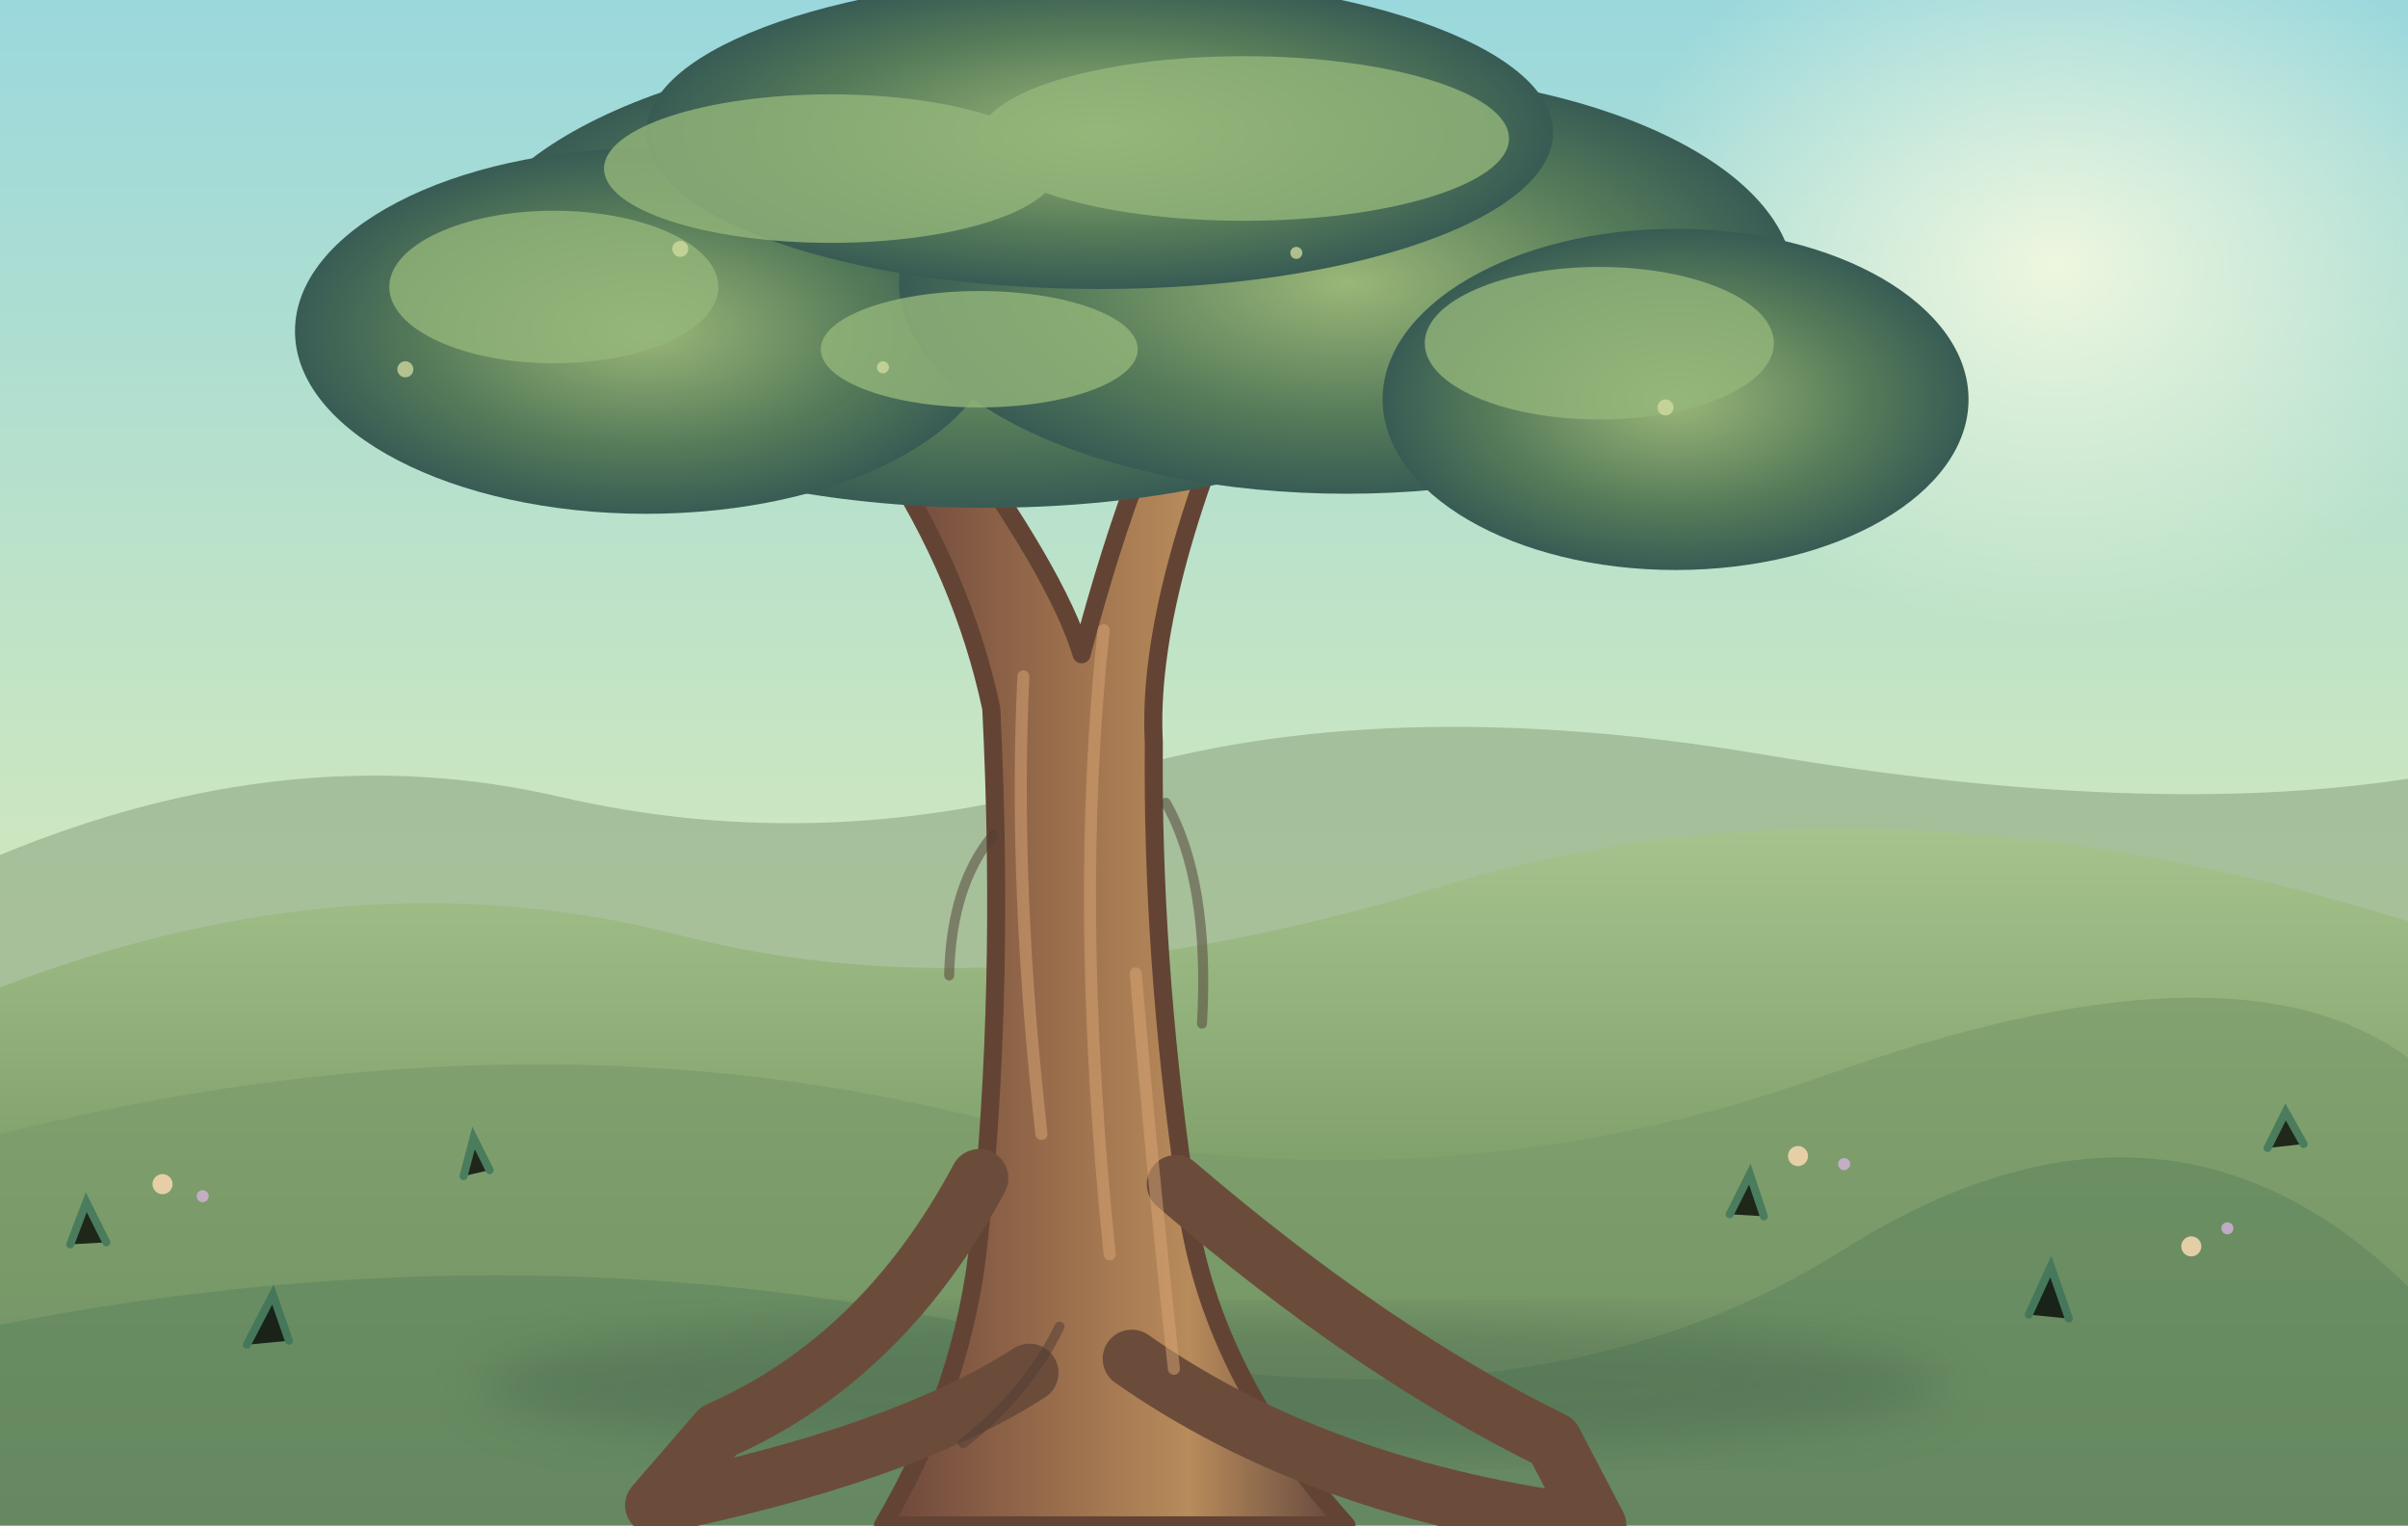
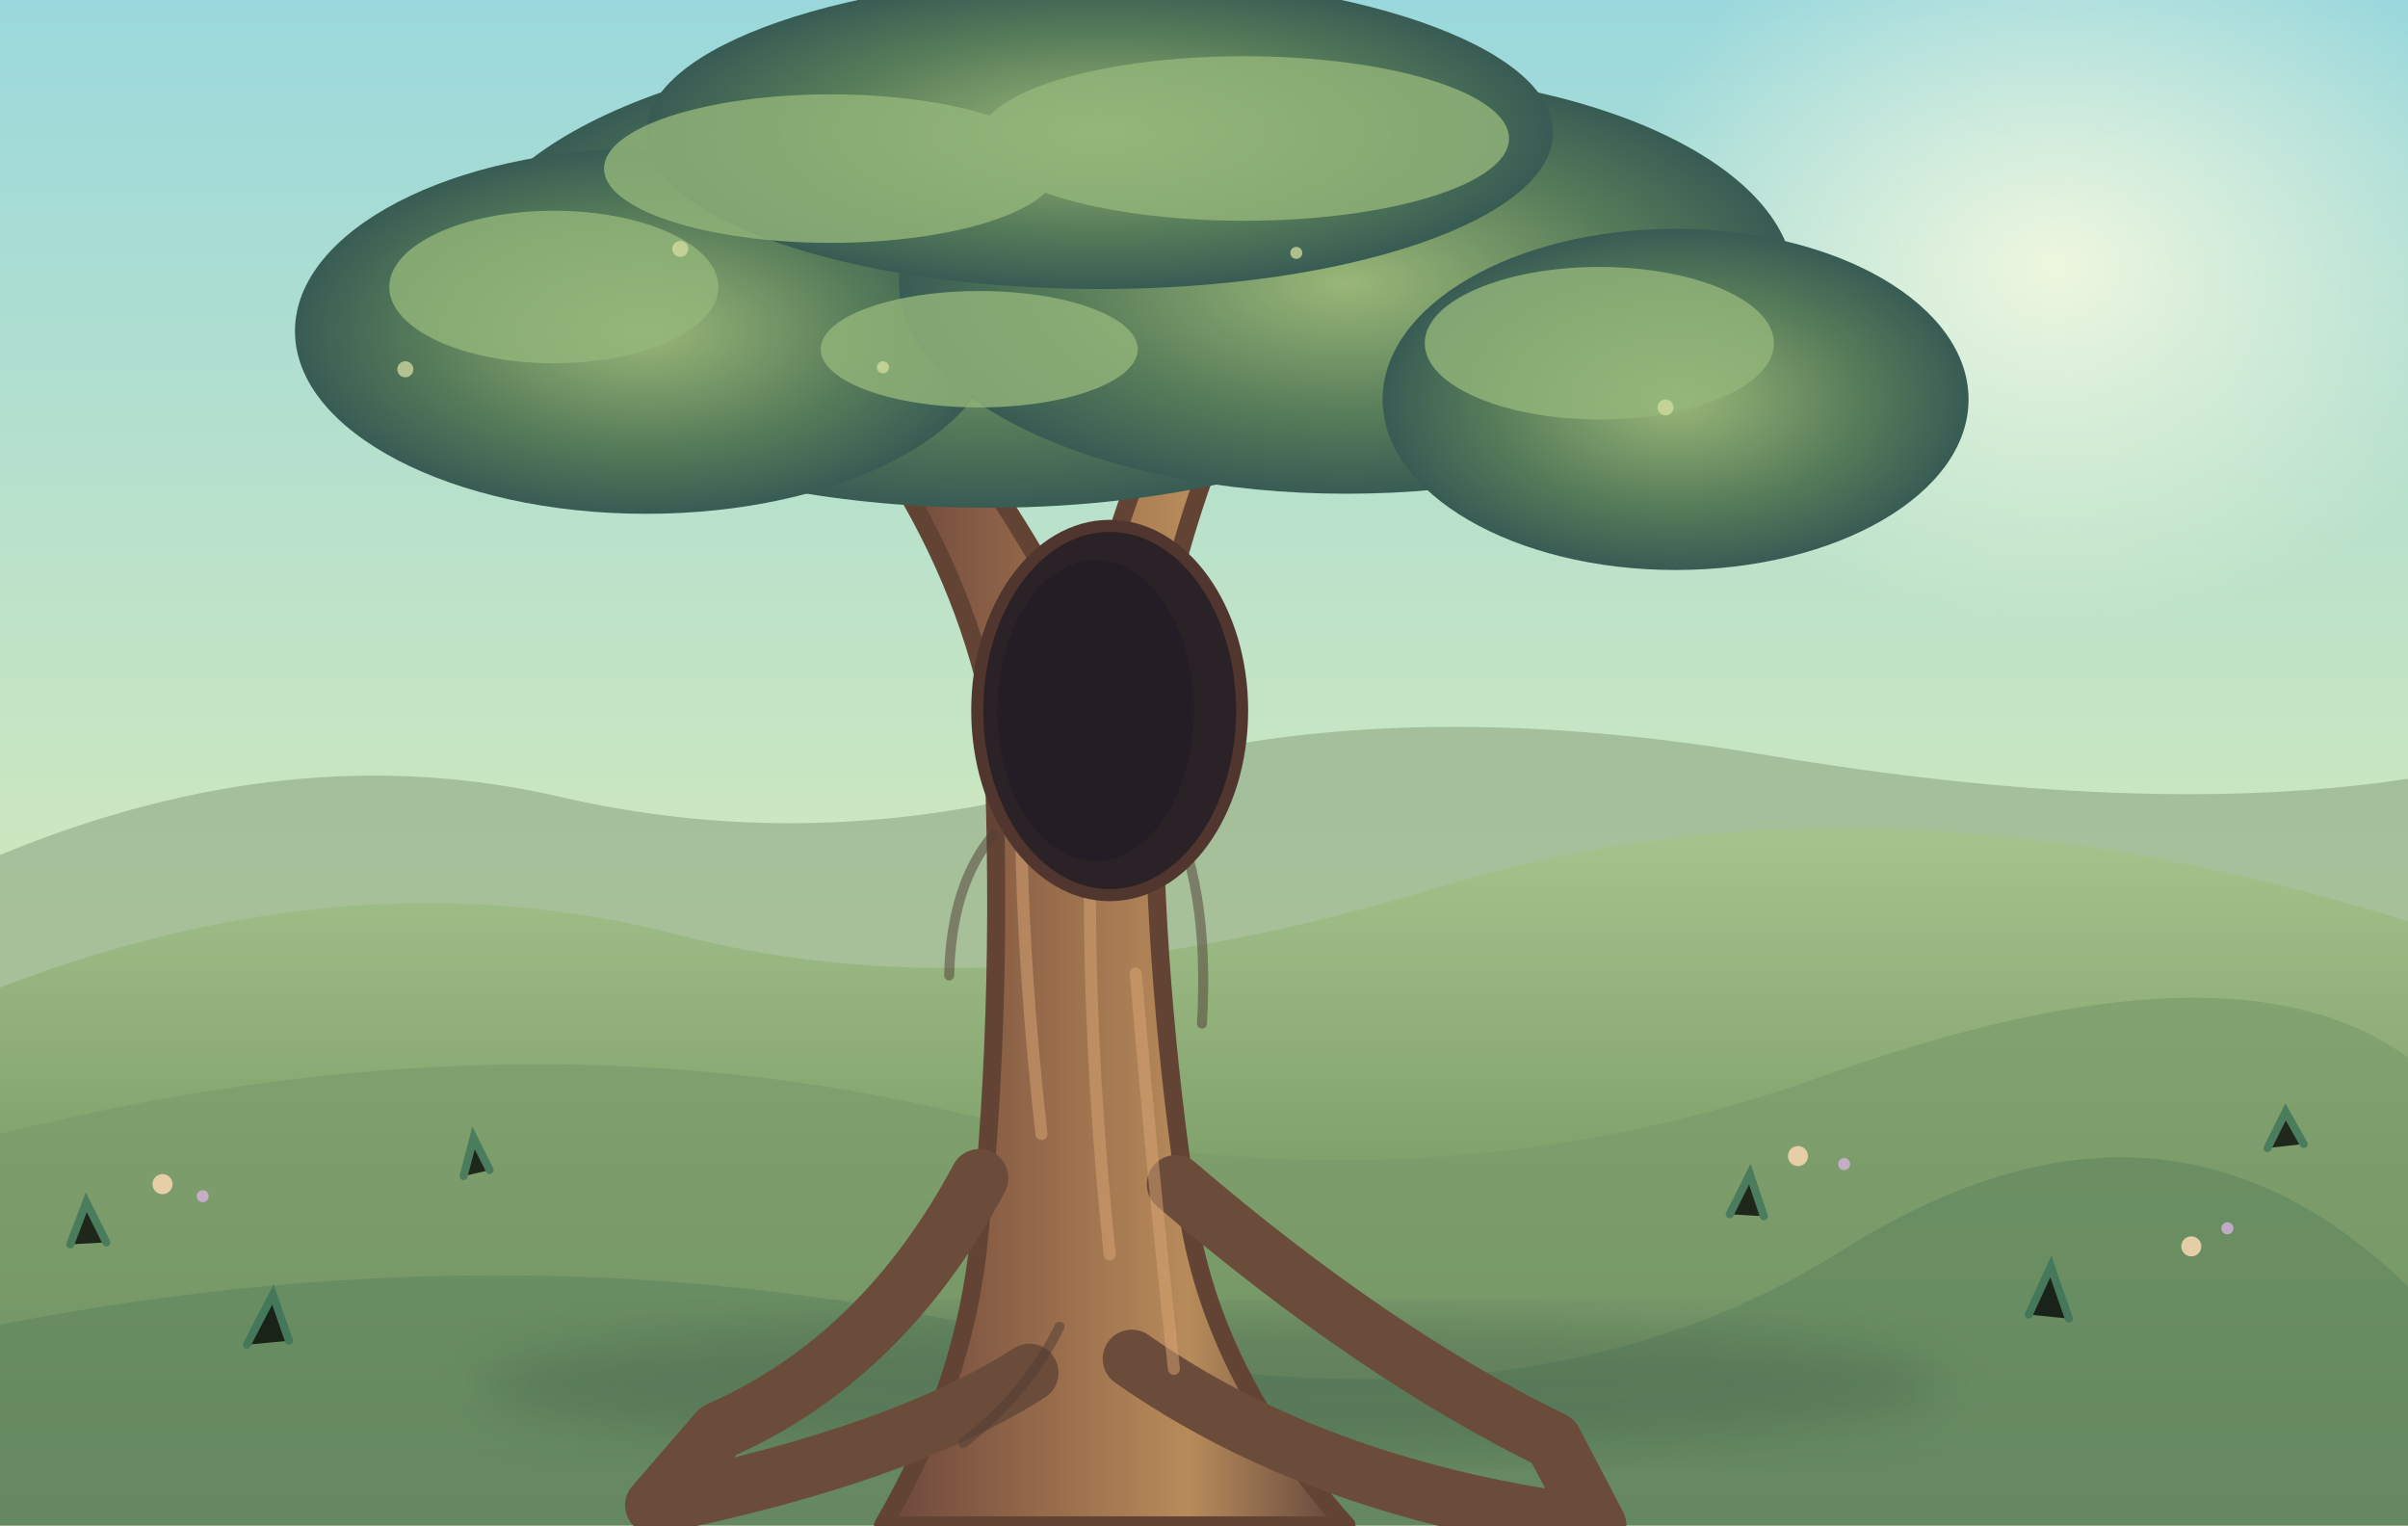
<svg xmlns="http://www.w3.org/2000/svg" width="1200" height="760" viewBox="0 0 1200 760" role="img" aria-label="Светлая лесная поляна и огромный старый дуб">
  <defs>
    <linearGradient id="sky" x1="0" x2="0" y1="0" y2="1">
      <stop stop-color="#9ad8dd" />
      <stop offset=".64" stop-color="#d4e9bb" />
      <stop offset="1" stop-color="#f7dfa9" />
    </linearGradient>
    <linearGradient id="meadow" x1="0" y1="0" x2="0" y2="1">
      <stop stop-color="#a6c38d" />
      <stop offset=".6" stop-color="#789964" />
      <stop offset="1" stop-color="#536f54" />
    </linearGradient>
    <linearGradient id="wood" x1="0" x2="1">
      <stop stop-color="#6d463c" />
      <stop offset=".38" stop-color="#9a6e4c" />
      <stop offset=".66" stop-color="#b88b5b" />
      <stop offset="1" stop-color="#60443c" />
    </linearGradient>
    <radialGradient id="leaf">
      <stop stop-color="#9ab778" />
      <stop offset=".64" stop-color="#567b59" />
      <stop offset="1" stop-color="#385c54" />
    </radialGradient>
    <radialGradient id="sun">
      <stop stop-color="#fffde2" stop-opacity=".8" />
      <stop offset="1" stop-color="#fffde2" stop-opacity="0" />
    </radialGradient>
    <filter id="blur">
      <feGaussianBlur stdDeviation="12" />
    </filter>
  </defs>
  <rect width="1200" height="760" fill="url(#sky)" />
  <ellipse cx="1024" cy="132" rx="230" ry="182" fill="url(#sun)" />
  <path d="M0 426Q145 366 279 397T551 386T879 376T1200 388V760H0Z" fill="#90aa87" opacity=".65" />
  <path d="M0 492Q177 424 339 466T717 442T1200 459V760H0Z" fill="url(#meadow)" />
  <path d="M0 565Q255 501 480 555T909 536T1200 527V760H0Z" fill="#7a9b6b" opacity=".7" />
  <path d="M0 660Q266 608 512 666T918 623T1200 641V760H0Z" fill="#5d845c" opacity=".55" />
  <ellipse cx="604" cy="690" rx="365" ry="35" fill="#2e4a40" opacity=".26" filter="url(#blur)" />
  <g stroke="#634434" stroke-linejoin="round" stroke-linecap="round">
    <path d="M440 760Q481 690 488 616Q501 494 494 353Q480 287 440 226L471 209Q527 286 539 326Q567 220 601 164L626 173Q571 296 575 370Q574 475 590 588Q598 679 671 760Z" fill="url(#wood)" stroke-width="9" />
    <path d="M488 587Q440 677 358 713L326 750Q449 725 513 684M586 590Q684 674 774 718L796 760Q658 743 564 677" fill="none" stroke="#6b4c3b" stroke-width="29" />
    <path d="M510 337Q505 441 519 565M550 314Q535 452 553 625M566 485Q574 581 585 682" fill="none" stroke="#d9a575" stroke-width="6" opacity=".5" />
    <path d="M495 416Q474 441 473 486M581 400Q603 439 599 510M528 661Q512 694 480 719" fill="none" stroke="#503c34" stroke-width="5" opacity=".5" />
  </g>
+   <ellipse cx="553" cy="354" rx="66" ry="92" fill="#2a2226" stroke="#50362e" stroke-width="6" />
+   <ellipse cx="546" cy="354" rx="49" ry="75" fill="#241d25" opacity=".94" />
  <g fill="url(#leaf)">
    <ellipse cx="492" cy="137" rx="262" ry="116" />
    <ellipse cx="322" cy="165" rx="175" ry="91" />
    <ellipse cx="671" cy="141" rx="223" ry="105" />
    <ellipse cx="835" cy="199" rx="146" ry="85" />
    <ellipse cx="548" cy="66" rx="226" ry="78" />
  </g>
  <g fill="#94b67b" opacity=".8">
    <ellipse cx="276" cy="143" rx="82" ry="38" />
    <ellipse cx="414" cy="84" rx="113" ry="37" />
    <ellipse cx="620" cy="69" rx="132" ry="41" />
    <ellipse cx="797" cy="171" rx="87" ry="38" />
    <ellipse cx="488" cy="174" rx="79" ry="29" />
  </g>
  <g fill="#d4dca0" opacity=".75">
    <circle cx="202" cy="184" r="4" />
    <circle cx="339" cy="124" r="4" />
    <circle cx="440" cy="183" r="3" />
    <circle cx="646" cy="126" r="3" />
    <circle cx="830" cy="203" r="4" />
  </g>
  <g stroke="#397258" stroke-width="4" stroke-linecap="round" opacity=".75">
    <path d="M35 620l8-21 10 20M123 670l13-25 8 23M231 586l5-19 8 16M862 605l10-20 7 21M1011 655l11-24 9 26M1130 572l9-18 9 16" />
  </g>
  <g fill="#f2d5ae" opacity=".9">
    <circle cx="81" cy="590" r="5" />
    <circle cx="896" cy="576" r="5" />
    <circle cx="1092" cy="621" r="5" />
  </g>
  <g fill="#d4b3dd" opacity=".8">
    <circle cx="101" cy="596" r="3" />
    <circle cx="919" cy="580" r="3" />
    <circle cx="1110" cy="612" r="3" />
  </g>
</svg>
